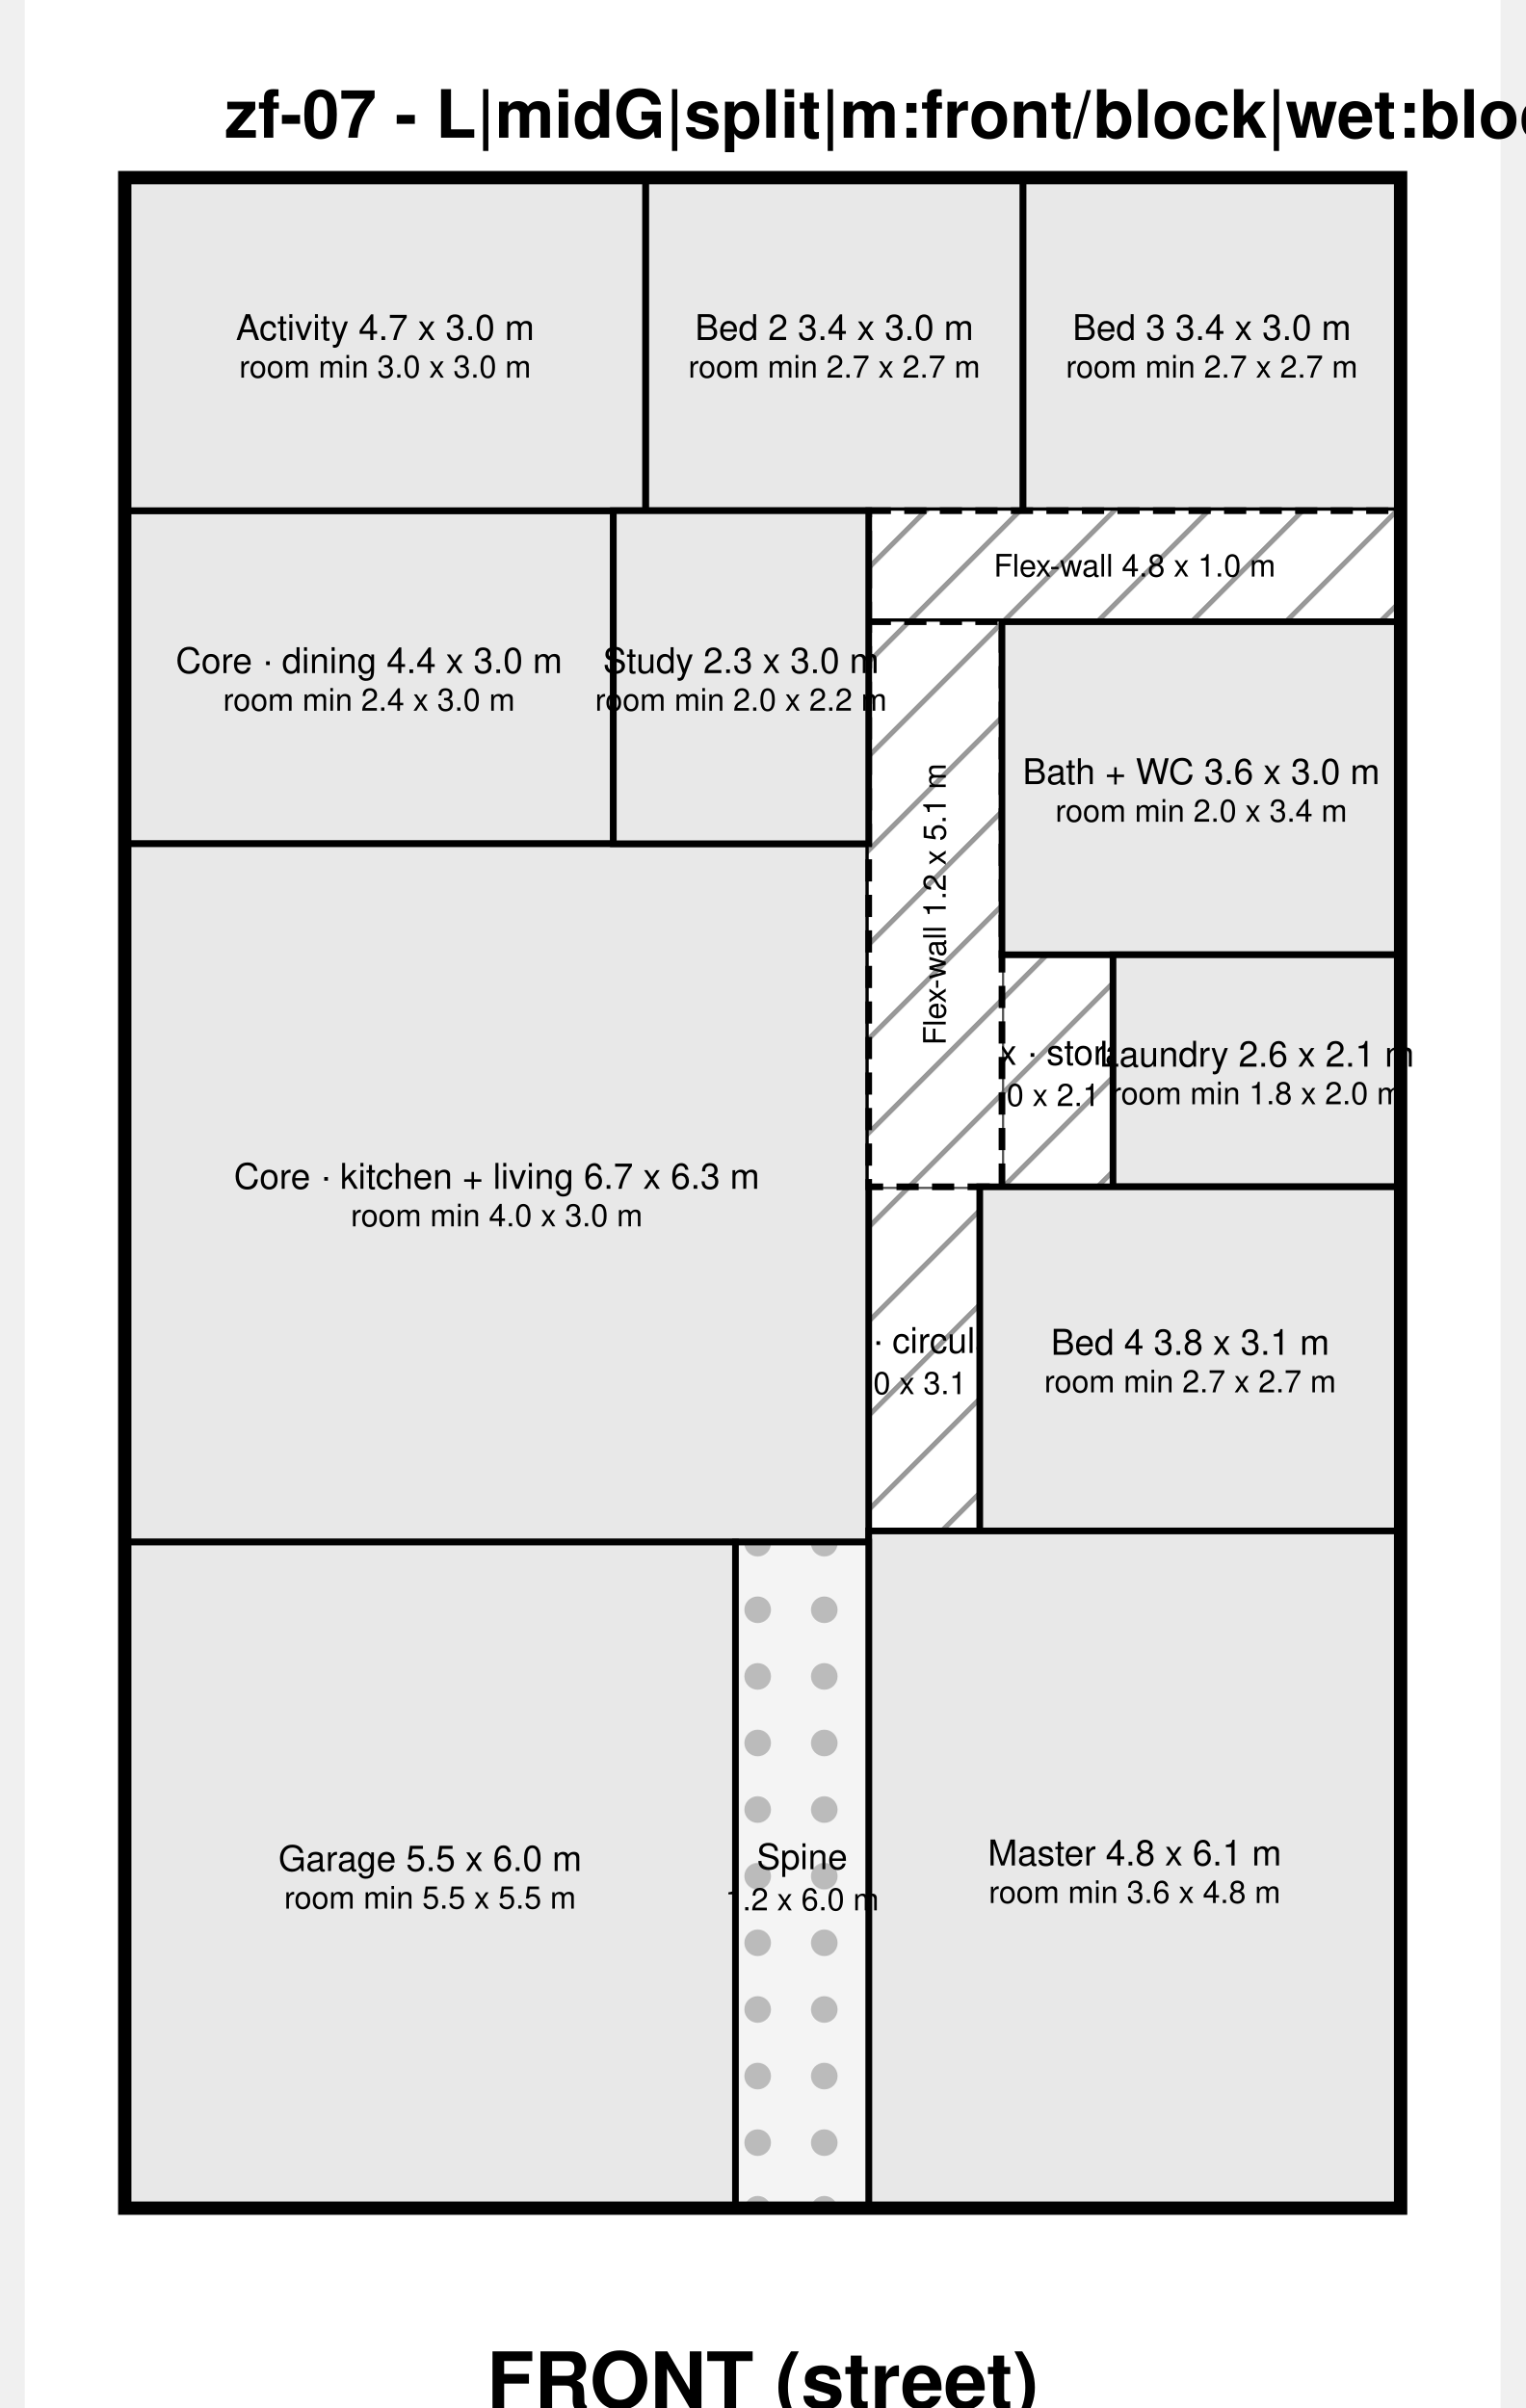
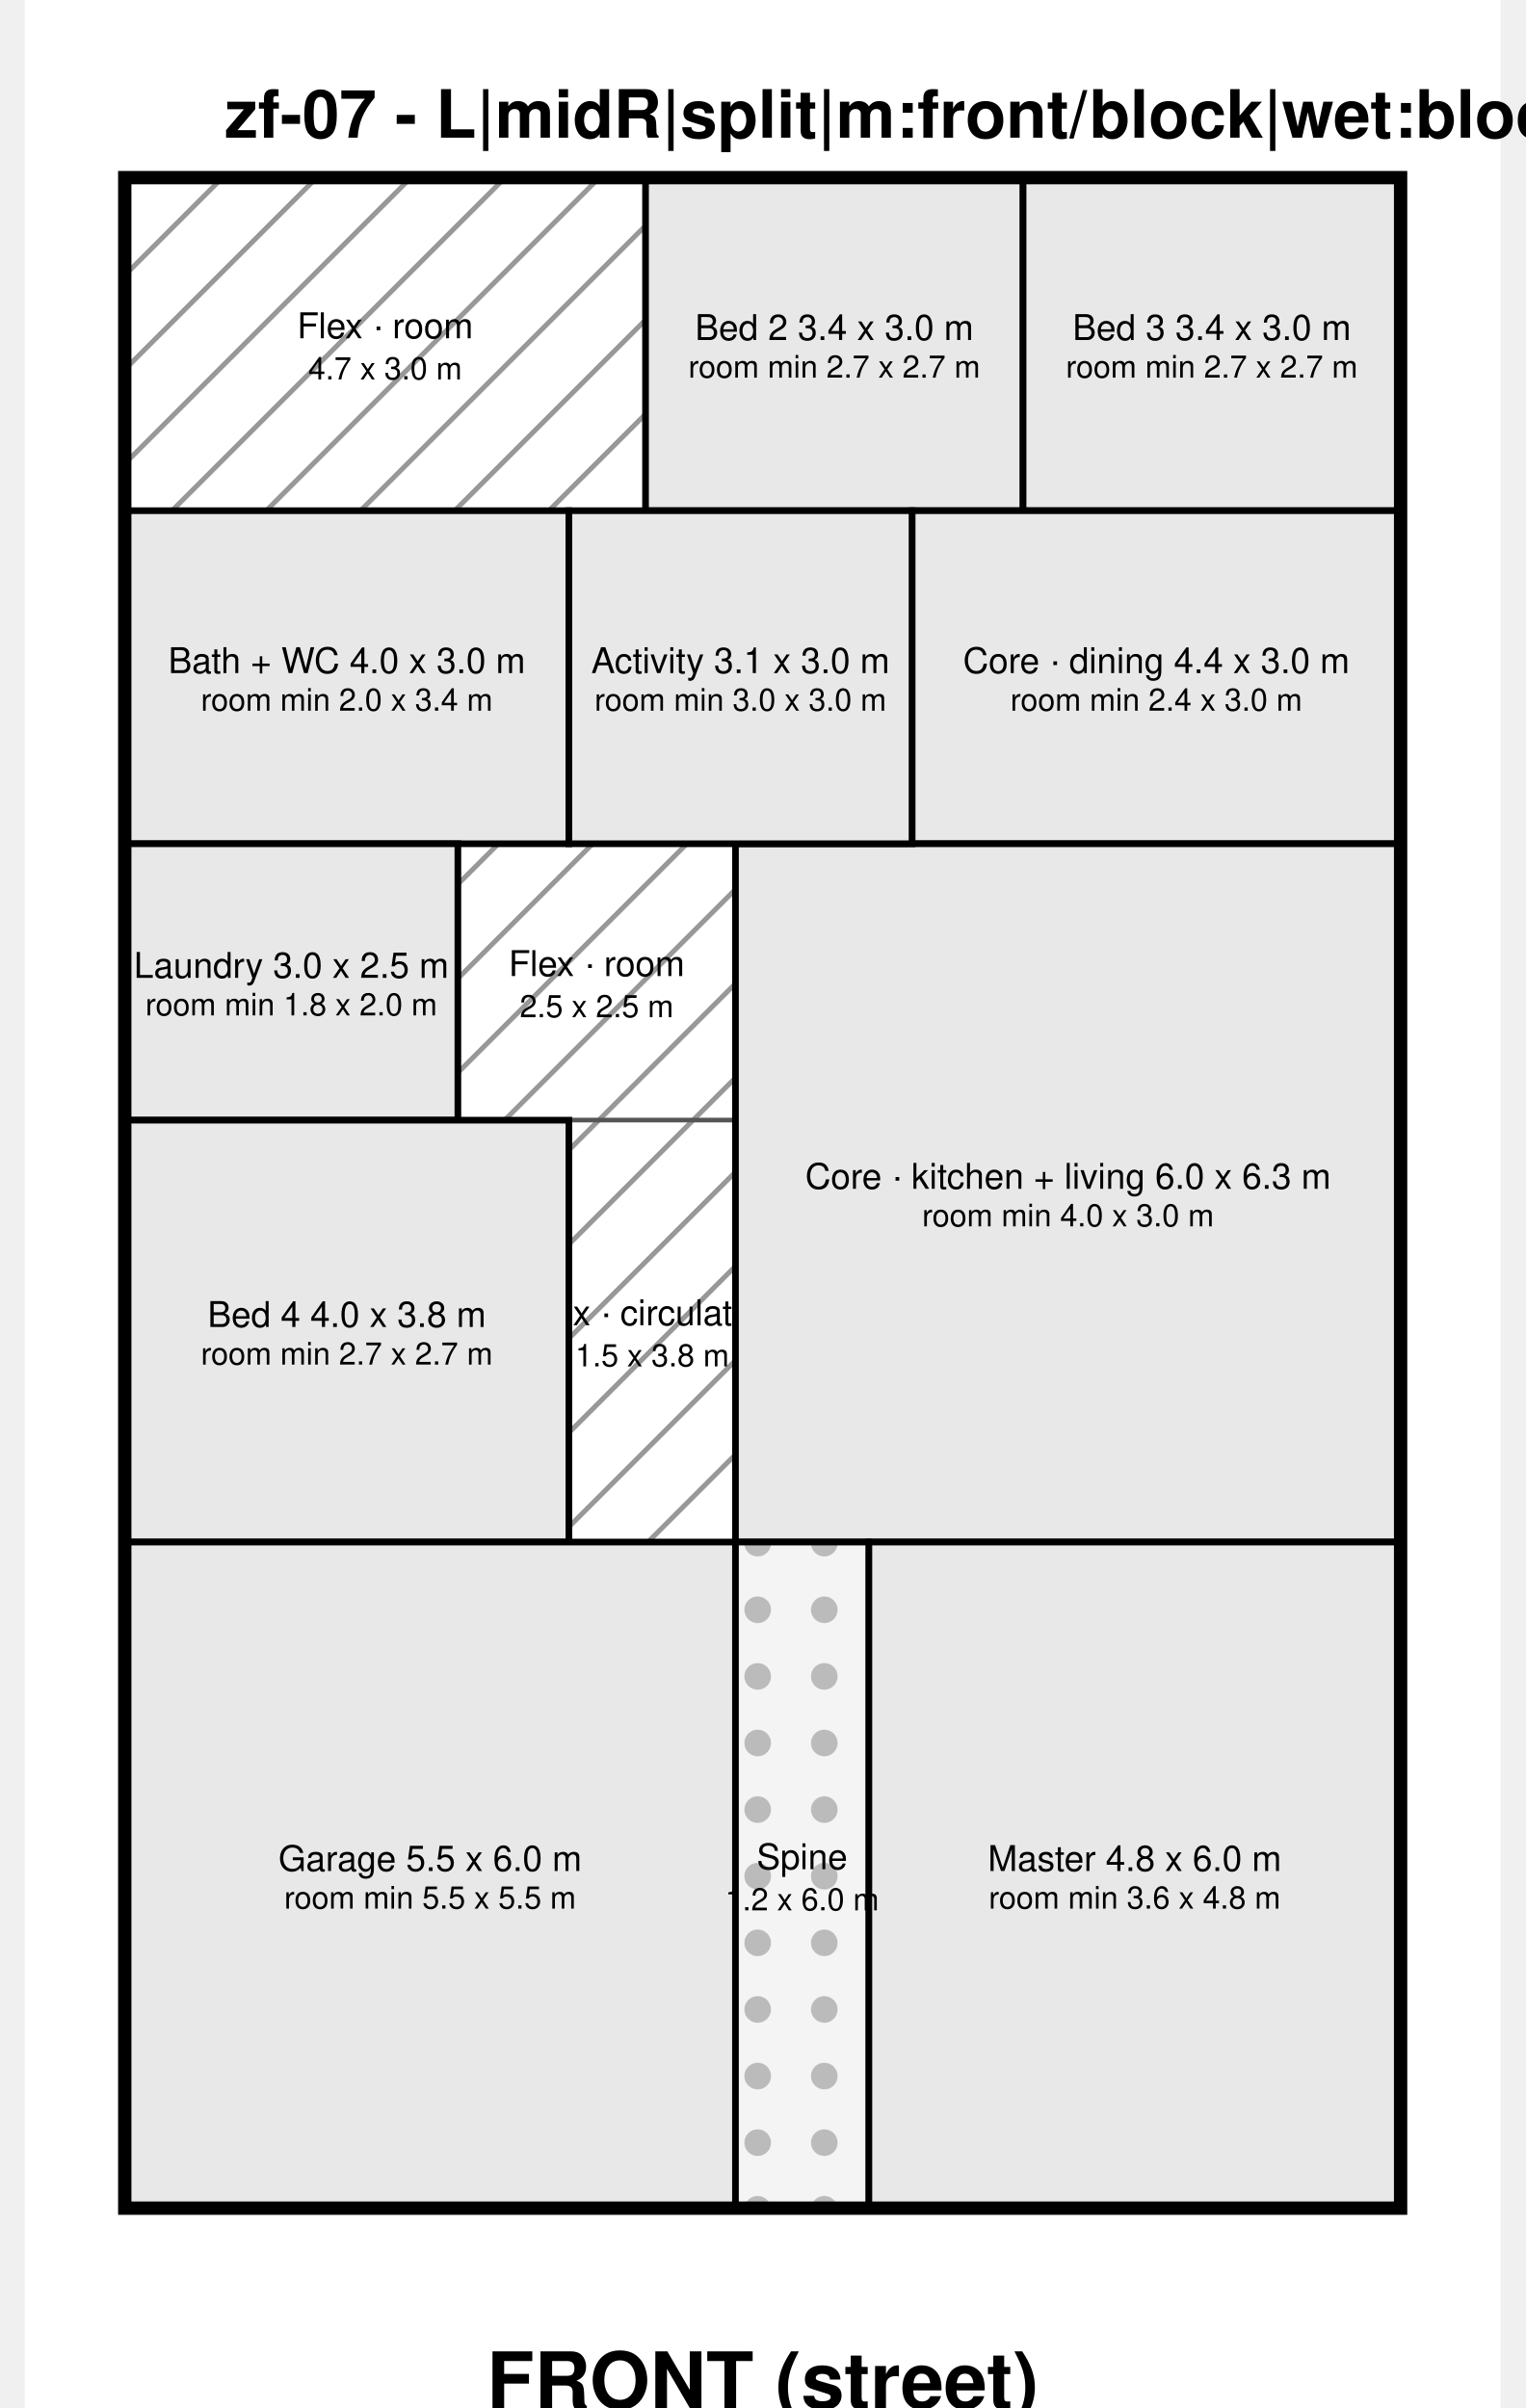
<svg xmlns="http://www.w3.org/2000/svg" width="665" height="1050" viewBox="-900 -1600 13290 21690" font-family="Helvetica, Arial, sans-serif" fill="#000">
  <defs>
    <pattern id="hatch" width="600" height="600" patternUnits="userSpaceOnUse" patternTransform="rotate(45)">
      <rect width="600" height="600" fill="#ffffff" />
      <line x1="0" y1="0" x2="0" y2="600" stroke="#999" stroke-width="90" />
    </pattern>
    <pattern id="hatch2" width="500" height="500" patternUnits="userSpaceOnUse" patternTransform="rotate(-45)">
      <rect width="500" height="500" fill="#ffffff" />
      <line x1="0" y1="0" x2="0" y2="500" stroke="#666" stroke-width="70" />
    </pattern>
    <pattern id="hatch3" width="600" height="600" patternUnits="userSpaceOnUse">
      <rect width="600" height="600" fill="#ffffff" />
      <line x1="0" y1="0" x2="0" y2="600" stroke="#aaa" stroke-width="60" />
      <line x1="0" y1="0" x2="600" y2="0" stroke="#aaa" stroke-width="60" />
    </pattern>
    <pattern id="dots" width="600" height="600" patternUnits="userSpaceOnUse">
      <rect width="600" height="600" fill="#f4f4f4" />
      <circle cx="300" cy="300" r="120" fill="#bbb" />
    </pattern>
  </defs>
  <rect x="-900" y="-1600" width="13290" height="21690" fill="#ffffff" />
-   <text x="900" y="-360" font-size="600" font-weight="bold">zf-07 - L|midG|split|m:front/block|wet:block|rr:FBB|fw|v2</text>
+   <text x="900" y="-360" font-size="600" font-weight="bold">zf-07 - L|midR|split|m:front/block|wet:block|rr:FBB|nofw|v0</text>
  <g>
-     <rect x="7900" y="7000" width="1000" height="2090" fill="url(#hatch)" stroke="#555" stroke-width="40" />
-     <text x="8400" y="7885" font-size="320" text-anchor="middle" dominant-baseline="middle">Flex · storage</text>
-     <text x="8400" y="8269" font-size="280" text-anchor="middle" dominant-baseline="middle">1.0 x 2.1 m</text>
+     <rect x="0" y="0" width="4690" height="3000" fill="url(#hatch)" stroke="#555" stroke-width="40" />
+     <text x="2345" y="1340" font-size="320" text-anchor="middle" dominant-baseline="middle">Flex · room</text>
+     <text x="2345" y="1724" font-size="280" text-anchor="middle" dominant-baseline="middle">4.7 x 3.0 m</text>
  </g>
  <g>
-     <rect x="6700" y="9090" width="1000" height="3100" fill="url(#hatch)" stroke="#555" stroke-width="40" />
-     <text x="7200" y="10480" font-size="320" text-anchor="middle" dominant-baseline="middle">Flex · circulation</text>
-     <text x="7200" y="10864" font-size="280" text-anchor="middle" dominant-baseline="middle">1.0 x 3.1 m</text>
+     <rect x="3000" y="6000" width="2500" height="2490" fill="url(#hatch)" stroke="#555" stroke-width="40" />
+     <text x="4250" y="7085" font-size="320" text-anchor="middle" dominant-baseline="middle">Flex · room</text>
+     <text x="4250" y="7469" font-size="280" text-anchor="middle" dominant-baseline="middle">2.5 x 2.5 m</text>
+   </g>
+   <g>
+     <rect x="4000" y="8490" width="1500" height="3800" fill="url(#hatch)" stroke="#555" stroke-width="40" />
+     <text x="4750" y="10230" font-size="320" text-anchor="middle" dominant-baseline="middle">Flex · circulation</text>
+     <text x="4750" y="10614" font-size="280" text-anchor="middle" dominant-baseline="middle">1.5 x 3.8 m</text>
  </g>
  <g>
    <rect x="4690" y="0" width="3400" height="3000" fill="#e8e8e8" stroke="#000" stroke-width="60" />
    <text x="6390" y="1356" font-size="320" text-anchor="middle" dominant-baseline="middle">Bed 2 3.4 x 3.0 m</text>
    <text x="6390" y="1708" font-size="280" text-anchor="middle" dominant-baseline="middle">room min 2.7 x 2.7 m</text>
  </g>
  <g>
    <rect x="8090" y="0" width="3400" height="3000" fill="#e8e8e8" stroke="#000" stroke-width="60" />
    <text x="9790" y="1356" font-size="320" text-anchor="middle" dominant-baseline="middle">Bed 3 3.4 x 3.0 m</text>
    <text x="9790" y="1708" font-size="280" text-anchor="middle" dominant-baseline="middle">room min 2.7 x 2.7 m</text>
  </g>
  <g>
-     <rect x="0" y="3000" width="4400" height="3000" fill="#e8e8e8" stroke="#000" stroke-width="60" />
-     <text x="2200" y="4356" font-size="320" text-anchor="middle" dominant-baseline="middle">Core · dining 4.4 x 3.0 m</text>
-     <text x="2200" y="4708" font-size="280" text-anchor="middle" dominant-baseline="middle">room min 2.4 x 3.0 m</text>
+     <rect x="0" y="3000" width="4000" height="3000" fill="#e8e8e8" stroke="#000" stroke-width="60" />
+     <text x="2000" y="4356" font-size="320" text-anchor="middle" dominant-baseline="middle">Bath + WC 4.0 x 3.0 m</text>
+     <text x="2000" y="4708" font-size="280" text-anchor="middle" dominant-baseline="middle">room min 2.0 x 3.4 m</text>
  </g>
  <g>
-     <rect x="0" y="6000" width="6700" height="6290" fill="#e8e8e8" stroke="#000" stroke-width="60" />
-     <text x="3350" y="9001" font-size="320" text-anchor="middle" dominant-baseline="middle">Core · kitchen + living 6.7 x 6.3 m</text>
-     <text x="3350" y="9353" font-size="280" text-anchor="middle" dominant-baseline="middle">room min 4.0 x 3.0 m</text>
+     <rect x="0" y="6000" width="3000" height="2490" fill="#e8e8e8" stroke="#000" stroke-width="60" />
+     <text x="1500" y="7101" font-size="320" text-anchor="middle" dominant-baseline="middle">Laundry 3.0 x 2.5 m</text>
+     <text x="1500" y="7453" font-size="280" text-anchor="middle" dominant-baseline="middle">room min 1.8 x 2.0 m</text>
+   </g>
+   <g>
+     <rect x="0" y="8490" width="4000" height="3800" fill="#e8e8e8" stroke="#000" stroke-width="60" />
+     <text x="2000" y="10246" font-size="320" text-anchor="middle" dominant-baseline="middle">Bed 4 4.0 x 3.8 m</text>
+     <text x="2000" y="10598" font-size="280" text-anchor="middle" dominant-baseline="middle">room min 2.7 x 2.7 m</text>
  </g>
  <g>
    <rect x="0" y="12290" width="5500" height="6000" fill="#e8e8e8" stroke="#000" stroke-width="60" />
    <text x="2750" y="15146" font-size="320" text-anchor="middle" dominant-baseline="middle">Garage 5.5 x 6.0 m</text>
    <text x="2750" y="15498" font-size="280" text-anchor="middle" dominant-baseline="middle">room min 5.5 x 5.5 m</text>
  </g>
  <g>
-     <rect x="6700" y="3000" width="4790" height="1000" fill="url(#hatch)" stroke="#000" stroke-width="60" stroke-dasharray="200 120" />
-     <text x="9095" y="3500" font-size="280" text-anchor="middle" dominant-baseline="middle">Flex-wall 4.8 x 1.0 m</text>
+     <rect x="7090" y="3000" width="4400" height="3000" fill="#e8e8e8" stroke="#000" stroke-width="60" />
+     <text x="9290" y="4356" font-size="320" text-anchor="middle" dominant-baseline="middle">Core · dining 4.4 x 3.0 m</text>
+     <text x="9290" y="4708" font-size="280" text-anchor="middle" dominant-baseline="middle">room min 2.4 x 3.0 m</text>
  </g>
  <g>
-     <rect x="6700" y="4000" width="1200" height="5090" fill="url(#hatch)" stroke="#000" stroke-width="60" stroke-dasharray="200 120" />
-     <text transform="translate(7300 6545) rotate(-90)" font-size="280" text-anchor="middle" dominant-baseline="middle">Flex-wall 1.2 x 5.1 m</text>
+     <rect x="5500" y="6000" width="5990" height="6290" fill="#e8e8e8" stroke="#000" stroke-width="60" />
+     <text x="8495" y="9001" font-size="320" text-anchor="middle" dominant-baseline="middle">Core · kitchen + living 6.0 x 6.3 m</text>
+     <text x="8495" y="9353" font-size="280" text-anchor="middle" dominant-baseline="middle">room min 4.0 x 3.0 m</text>
  </g>
  <g>
-     <rect x="7900" y="4000" width="3590" height="3000" fill="#e8e8e8" stroke="#000" stroke-width="60" />
-     <text x="9695" y="5356" font-size="320" text-anchor="middle" dominant-baseline="middle">Bath + WC 3.6 x 3.0 m</text>
-     <text x="9695" y="5708" font-size="280" text-anchor="middle" dominant-baseline="middle">room min 2.0 x 3.4 m</text>
+     <rect x="6700" y="12290" width="4790" height="6000" fill="#e8e8e8" stroke="#000" stroke-width="60" />
+     <text x="9095" y="15146" font-size="320" text-anchor="middle" dominant-baseline="middle">Master 4.8 x 6.0 m</text>
+     <text x="9095" y="15498" font-size="280" text-anchor="middle" dominant-baseline="middle">room min 3.6 x 4.8 m</text>
  </g>
  <g>
-     <rect x="8900" y="7000" width="2590" height="2090" fill="#e8e8e8" stroke="#000" stroke-width="60" />
-     <text x="10195" y="7901" font-size="320" text-anchor="middle" dominant-baseline="middle">Laundry 2.6 x 2.1 m</text>
-     <text x="10195" y="8253" font-size="280" text-anchor="middle" dominant-baseline="middle">room min 1.8 x 2.0 m</text>
-   </g>
-   <g>
-     <rect x="7700" y="9090" width="3790" height="3100" fill="#e8e8e8" stroke="#000" stroke-width="60" />
-     <text x="9595" y="10496" font-size="320" text-anchor="middle" dominant-baseline="middle">Bed 4 3.8 x 3.1 m</text>
-     <text x="9595" y="10848" font-size="280" text-anchor="middle" dominant-baseline="middle">room min 2.7 x 2.7 m</text>
-   </g>
-   <g>
-     <rect x="6700" y="12190" width="4790" height="6100" fill="#e8e8e8" stroke="#000" stroke-width="60" />
-     <text x="9095" y="15096" font-size="320" text-anchor="middle" dominant-baseline="middle">Master 4.8 x 6.1 m</text>
-     <text x="9095" y="15448" font-size="280" text-anchor="middle" dominant-baseline="middle">room min 3.6 x 4.8 m</text>
-   </g>
-   <g>
-     <rect x="0" y="0" width="4690" height="3000" fill="#e8e8e8" stroke="#000" stroke-width="60" />
-     <text x="2345" y="1356" font-size="320" text-anchor="middle" dominant-baseline="middle">Activity 4.7 x 3.0 m</text>
-     <text x="2345" y="1708" font-size="280" text-anchor="middle" dominant-baseline="middle">room min 3.0 x 3.0 m</text>
-   </g>
-   <g>
-     <rect x="4400" y="3000" width="2300" height="3000" fill="#e8e8e8" stroke="#000" stroke-width="60" />
-     <text x="5550" y="4356" font-size="320" text-anchor="middle" dominant-baseline="middle">Study 2.3 x 3.0 m</text>
-     <text x="5550" y="4708" font-size="280" text-anchor="middle" dominant-baseline="middle">room min 2.0 x 2.2 m</text>
+     <rect x="4000" y="3000" width="3090" height="3000" fill="#e8e8e8" stroke="#000" stroke-width="60" />
+     <text x="5545" y="4356" font-size="320" text-anchor="middle" dominant-baseline="middle">Activity 3.1 x 3.0 m</text>
+     <text x="5545" y="4708" font-size="280" text-anchor="middle" dominant-baseline="middle">room min 3.0 x 3.0 m</text>
  </g>
  <g>
    <rect x="5500" y="12290" width="1200" height="6000" fill="url(#dots)" stroke="#000" stroke-width="60" />
    <text x="6100" y="15130" font-size="320" text-anchor="middle" dominant-baseline="middle">Spine</text>
    <text x="6100" y="15514" font-size="280" text-anchor="middle" dominant-baseline="middle">1.2 x 6.0 m</text>
  </g>
  <rect x="0" y="0" width="11490" height="18290" fill="none" stroke="#000" stroke-width="120" />
  <text x="5745" y="20090" font-size="700" text-anchor="middle" font-weight="bold">FRONT (street)</text>
</svg>
